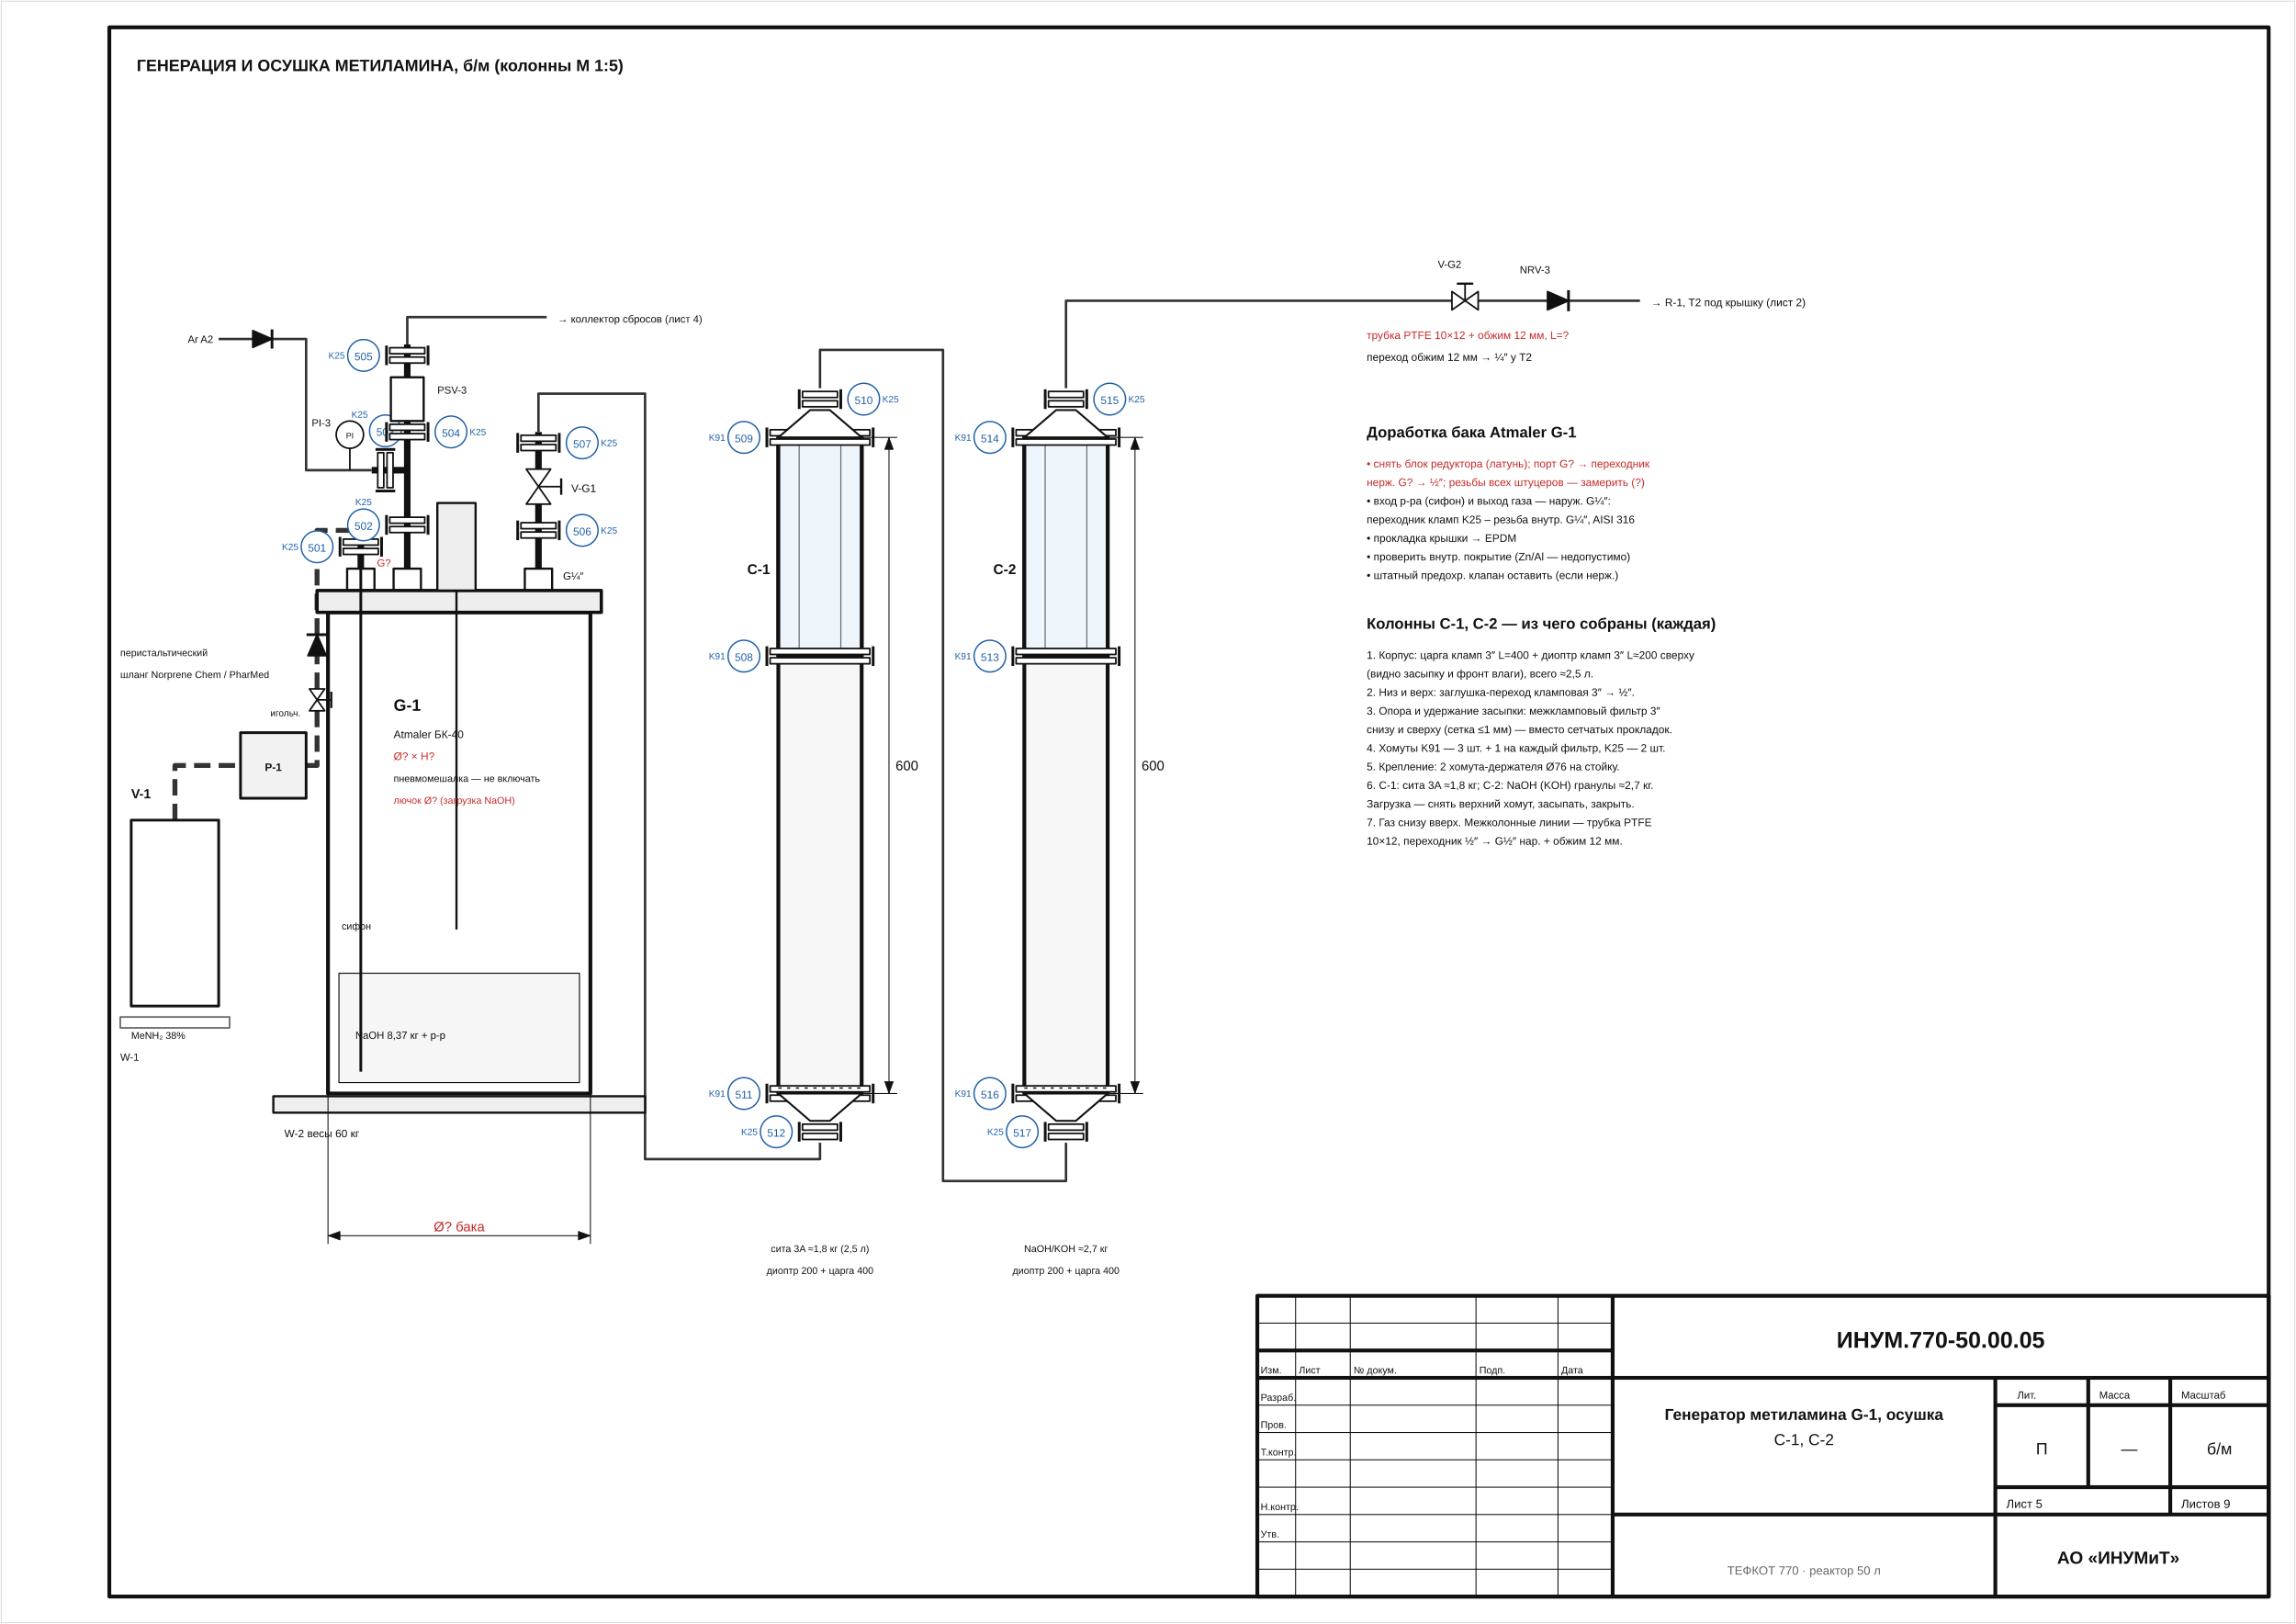
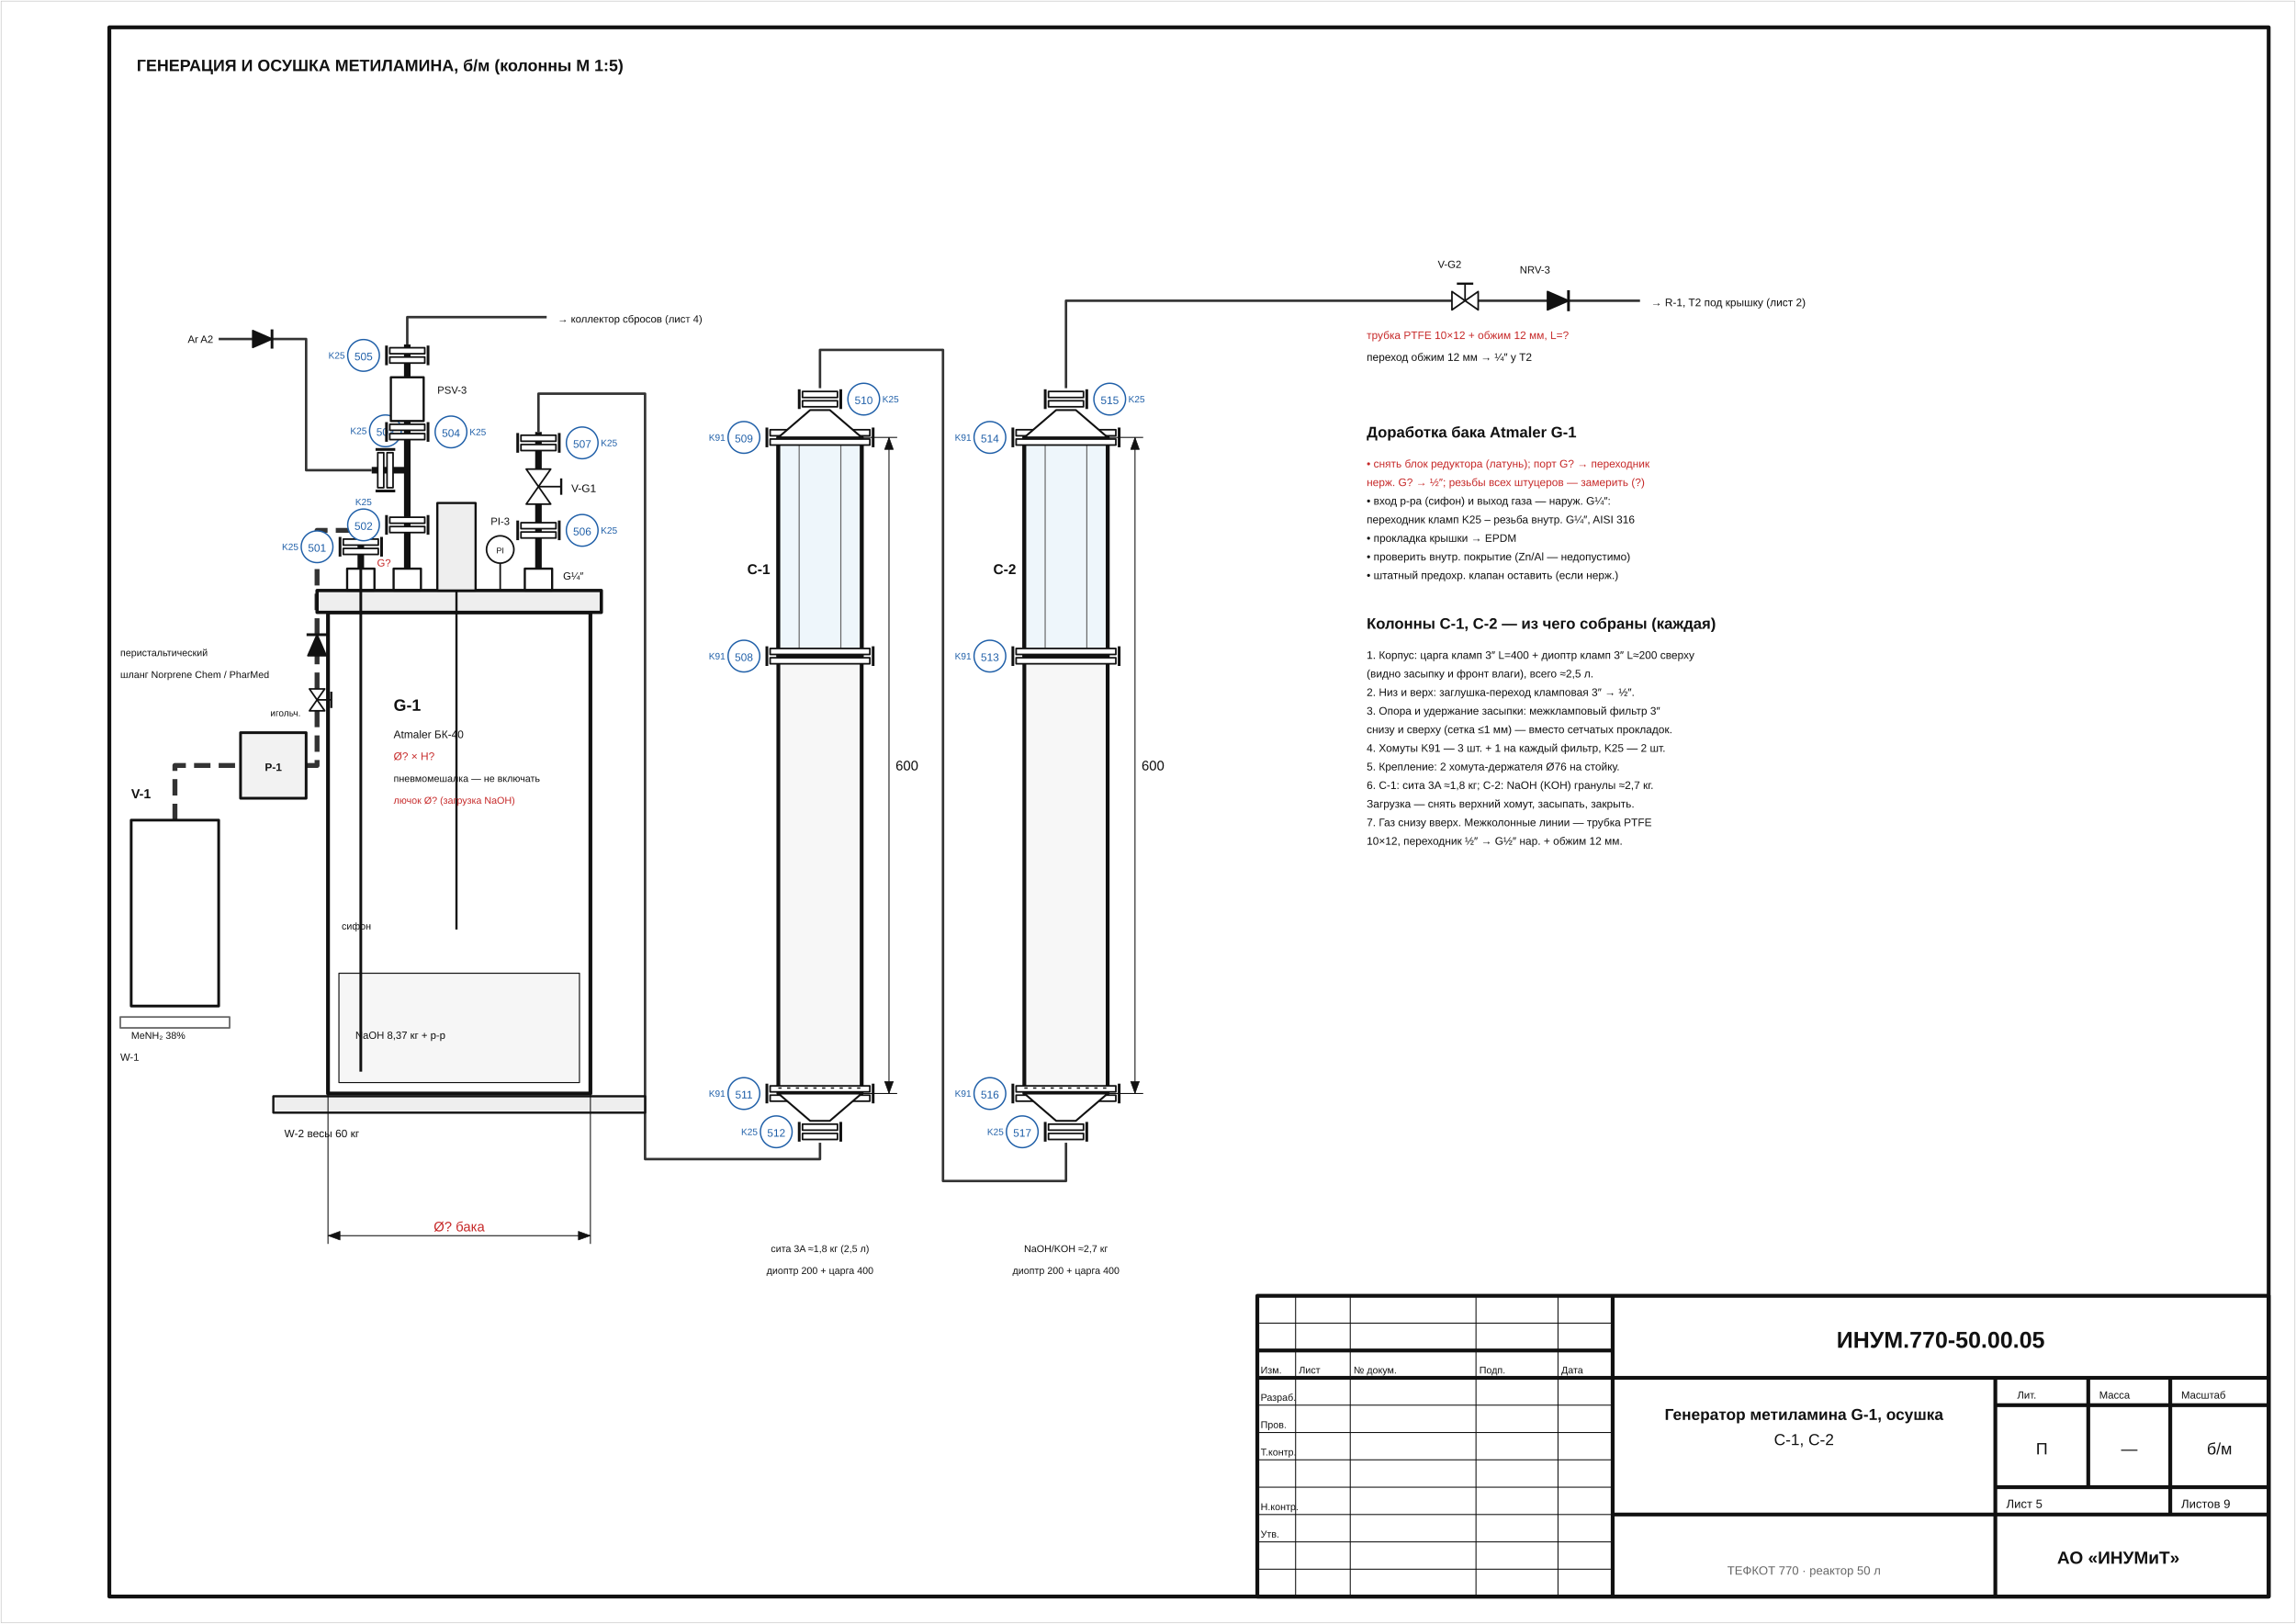
<svg xmlns="http://www.w3.org/2000/svg" viewBox="0 0 420.0 297.0" width="420.0mm" height="297.0mm" font-family="Arial, 'Liberation Sans', sans-serif">
  <rect width="100%" height="100%" fill="#fff" />
  <path d="M230.00,247.00 L295.00,247.00" fill="none" stroke="#111111" stroke-width="0.7" stroke-linejoin="round" />
  <path d="M230.00,252.00 L295.00,252.00" fill="none" stroke="#111111" stroke-width="0.7" stroke-linejoin="round" />
  <path d="M295.00,237.00 L295.00,292.00" fill="none" stroke="#111111" stroke-width="0.7" stroke-linejoin="round" />
  <path d="M295.00,252.00 L415.00,252.00" fill="none" stroke="#111111" stroke-width="0.7" stroke-linejoin="round" />
  <path d="M365.00,252.00 L365.00,292.00" fill="none" stroke="#111111" stroke-width="0.7" stroke-linejoin="round" />
  <path d="M295.00,277.00 L415.00,277.00" fill="none" stroke="#111111" stroke-width="0.7" stroke-linejoin="round" />
  <path d="M365.00,257.00 L415.00,257.00" fill="none" stroke="#111111" stroke-width="0.7" stroke-linejoin="round" />
  <path d="M365.00,272.00 L415.00,272.00" fill="none" stroke="#111111" stroke-width="0.7" stroke-linejoin="round" />
  <path d="M382.00,252.00 L382.00,272.00" fill="none" stroke="#111111" stroke-width="0.7" stroke-linejoin="round" />
  <path d="M397.00,252.00 L397.00,272.00" fill="none" stroke="#111111" stroke-width="0.7" stroke-linejoin="round" />
  <path d="M397.00,272.00 L397.00,277.00" fill="none" stroke="#111111" stroke-width="0.7" stroke-linejoin="round" />
  <path d="M32.00,150.00 L32.00,140.00 L44.00,140.00" fill="none" stroke="#333333" stroke-width="0.9" stroke-dasharray="3 1.5" stroke-linejoin="round" />
  <path d="M56.00,140.00 L58.00,140.00 L58.00,130.00" fill="none" stroke="#333333" stroke-width="0.9" stroke-dasharray="3 1.5" stroke-linejoin="round" />
  <path d="M58.00,126.00 L58.00,119.92" fill="none" stroke="#333333" stroke-width="0.9" stroke-dasharray="3 1.5" stroke-linejoin="round" />
  <path d="M58.00,116.08 L58.00,97.00 L66.00,97.00" fill="none" stroke="#333333" stroke-width="0.9" stroke-dasharray="3 1.5" stroke-linejoin="round" />
  <path d="M66.00,104.00 L66.00,97.00" fill="none" stroke="#111111" stroke-width="1.2" stroke-linejoin="round" />
  <path d="M74.50,104.00 L74.50,69.00" fill="none" stroke="#111111" stroke-width="1.2" stroke-linejoin="round" />
  <path d="M74.50,86.00 L68.00,86.00" fill="none" stroke="#111111" stroke-width="1.2" stroke-linejoin="round" />
  <path d="M74.50,69.00 L74.50,63.00" fill="none" stroke="#111111" stroke-width="1.2" stroke-linejoin="round" />
  <path d="M74.50,63.00 L74.50,58.00 L100.00,58.00" fill="none" stroke="#333333" stroke-width="0.45" stroke-linejoin="round" />
  <path d="M68.00,86.00 L56.00,86.00 L56.00,62.00 L49.76,62.00" fill="none" stroke="#333333" stroke-width="0.45" stroke-linejoin="round" />
  <path d="M46.24,62.00 L40.00,62.00" fill="none" stroke="#333333" stroke-width="0.45" stroke-linejoin="round" />
  <path d="M98.50,104.00 L98.50,92.20" fill="none" stroke="#111111" stroke-width="1.2" stroke-linejoin="round" />
  <path d="M98.50,85.80 L98.50,79.00" fill="none" stroke="#111111" stroke-width="1.2" stroke-linejoin="round" />
  <path d="M98.50,79.00 L98.50,72.00 L118.00,72.00 L118.00,212.00 L150.00,212.00 L150.00,209.00" fill="none" stroke="#333333" stroke-width="0.45" stroke-linejoin="round" />
  <path d="M150.00,71.00 L150.00,64.00 L172.50,64.00 L172.50,216.00 L195.00,216.00 L195.00,209.00" fill="none" stroke="#333333" stroke-width="0.45" stroke-linejoin="round" />
  <path d="M195.00,71.00 L195.00,55.00 L265.60,55.00" fill="none" stroke="#333333" stroke-width="0.45" stroke-linejoin="round" />
  <path d="M270.40,55.00 L283.08,55.00" fill="none" stroke="#333333" stroke-width="0.45" stroke-linejoin="round" />
  <path d="M286.92,55.00 L300.00,55.00" fill="none" stroke="#333333" stroke-width="0.45" stroke-linejoin="round" />
  <path d="M0.20,0.20 L419.80,0.20 L419.80,296.80 L0.20,296.80 Z" fill="none" stroke="#bbbbbb" stroke-width="0.1" stroke-linejoin="round" />
  <path d="M20.00,5.00 L415.00,5.00 L415.00,292.00 L20.00,292.00 Z" fill="none" stroke="#111111" stroke-width="0.7" stroke-linejoin="round" />
  <path d="M230.00,237.00 L415.00,237.00 L415.00,292.00 L230.00,292.00 Z" fill="none" stroke="#111111" stroke-width="0.7" stroke-linejoin="round" />
  <path d="M230.00,242.00 L295.00,242.00" fill="none" stroke="#111111" stroke-width="0.18" stroke-linejoin="round" />
  <path d="M230.00,257.00 L295.00,257.00" fill="none" stroke="#111111" stroke-width="0.18" stroke-linejoin="round" />
  <path d="M230.00,262.00 L295.00,262.00" fill="none" stroke="#111111" stroke-width="0.18" stroke-linejoin="round" />
  <path d="M230.00,267.00 L295.00,267.00" fill="none" stroke="#111111" stroke-width="0.18" stroke-linejoin="round" />
  <path d="M230.00,272.00 L295.00,272.00" fill="none" stroke="#111111" stroke-width="0.18" stroke-linejoin="round" />
  <path d="M230.00,277.00 L295.00,277.00" fill="none" stroke="#111111" stroke-width="0.18" stroke-linejoin="round" />
  <path d="M230.00,282.00 L295.00,282.00" fill="none" stroke="#111111" stroke-width="0.18" stroke-linejoin="round" />
  <path d="M230.00,287.00 L295.00,287.00" fill="none" stroke="#111111" stroke-width="0.18" stroke-linejoin="round" />
  <path d="M237.00,237.00 L237.00,292.00" fill="none" stroke="#111111" stroke-width="0.18" stroke-linejoin="round" />
  <path d="M247.00,237.00 L247.00,292.00" fill="none" stroke="#111111" stroke-width="0.18" stroke-linejoin="round" />
  <path d="M270.00,237.00 L270.00,292.00" fill="none" stroke="#111111" stroke-width="0.18" stroke-linejoin="round" />
  <path d="M285.00,237.00 L285.00,292.00" fill="none" stroke="#111111" stroke-width="0.18" stroke-linejoin="round" />
  <text x="230.60" y="251.20" font-size="1.8" text-anchor="start" fill="#111111">Изм.</text>
  <text x="237.60" y="251.20" font-size="1.8" text-anchor="start" fill="#111111">Лист</text>
  <text x="247.60" y="251.20" font-size="1.8" text-anchor="start" fill="#111111">№ докум.</text>
  <text x="270.60" y="251.20" font-size="1.8" text-anchor="start" fill="#111111">Подп.</text>
  <text x="285.60" y="251.20" font-size="1.8" text-anchor="start" fill="#111111">Дата</text>
  <text x="230.60" y="256.20" font-size="1.8" text-anchor="start" fill="#111111">Разраб.</text>
  <text x="230.60" y="261.20" font-size="1.8" text-anchor="start" fill="#111111">Пров.</text>
  <text x="230.60" y="266.20" font-size="1.8" text-anchor="start" fill="#111111">Т.контр.</text>
  <text x="230.60" y="276.20" font-size="1.8" text-anchor="start" fill="#111111">Н.контр.</text>
  <text x="230.60" y="281.20" font-size="1.8" text-anchor="start" fill="#111111">Утв.</text>
  <text x="248.60" y="256.20" font-size="1.8" text-anchor="start" fill="#111111" />
  <text x="355.00" y="246.50" font-size="4.2" text-anchor="middle" fill="#111111" font-weight="bold">ИНУМ.770-50.00.05</text>
  <text x="330.00" y="259.70" font-size="2.9" text-anchor="middle" fill="#111111" font-weight="bold">Генератор метиламина G-1, осушка</text>
  <text x="330.00" y="264.30" font-size="2.9" text-anchor="middle" fill="#111111">C-1, C-2</text>
  <text x="369.00" y="255.80" font-size="1.9" text-anchor="start" fill="#111111">Лит.</text>
  <text x="384.00" y="255.80" font-size="1.9" text-anchor="start" fill="#111111">Масса</text>
  <text x="399.00" y="255.80" font-size="1.9" text-anchor="start" fill="#111111">Масштаб</text>
  <text x="373.50" y="266.00" font-size="3" text-anchor="middle" fill="#111111">П</text>
  <text x="389.50" y="266.00" font-size="3" text-anchor="middle" fill="#111111">—</text>
  <text x="406.00" y="266.00" font-size="3" text-anchor="middle" fill="#111111">б/м</text>
  <text x="367.00" y="275.80" font-size="2.2" text-anchor="start" fill="#111111">Лист 5</text>
  <text x="399.00" y="275.80" font-size="2.2" text-anchor="start" fill="#111111">Листов 9</text>
  <text x="387.50" y="286.00" font-size="3.2" text-anchor="middle" fill="#111111" font-weight="bold">АО «ИНУМиТ»</text>
  <text x="330.00" y="288.00" font-size="2.2" text-anchor="middle" fill="#666666">ТЕФКОТ 770 · реактор 50 л</text>
  <text x="25.00" y="13.00" font-size="3.0" text-anchor="start" fill="#111111" font-weight="bold">ГЕНЕРАЦИЯ И ОСУШКА МЕТИЛАМИНА, б/м (колонны М 1:5)</text>
  <path d="M24.00,150.00 L40.00,150.00 L40.00,184.00 L24.00,184.00 Z" fill="#ffffff" stroke="#111111" stroke-width="0.5" stroke-linejoin="round" />
  <text x="24.00" y="146.00" font-size="2.4" text-anchor="start" fill="#111111" font-weight="bold">V-1</text>
  <text x="24.00" y="190.00" font-size="1.8" text-anchor="start" fill="#111111">MeNH₂ 38%</text>
  <path d="M22.00,186.00 L42.00,186.00 L42.00,188.00 L22.00,188.00 Z" fill="none" stroke="#666666" stroke-width="0.3" stroke-linejoin="round" />
  <text x="22.00" y="194.00" font-size="1.9" text-anchor="start" fill="#111111">W-1</text>
  <path d="M44.00,134.00 L56.00,134.00 L56.00,146.00 L44.00,146.00 Z" fill="#f2f2f2" stroke="#111111" stroke-width="0.5" stroke-linejoin="round" />
  <text x="50.00" y="141.00" font-size="2.0" text-anchor="middle" fill="#111111" font-weight="bold">P-1</text>
  <text x="22.00" y="120.00" font-size="1.8" text-anchor="start" fill="#111111">перистальтический</text>
  <text x="22.00" y="124.00" font-size="1.8" text-anchor="start" fill="#111111">шланг Norprene Chem / PharMed</text>
  <path d="M56.60,126.00 L59.40,130.00 L56.60,130.00 L59.40,126.00 Z" fill="#ffffff" stroke="#111111" stroke-width="0.3" stroke-linejoin="round" />
  <path d="M58.00,128.00 L60.60,128.00" fill="none" stroke="#111111" stroke-width="0.3" stroke-linejoin="round" />
  <path d="M60.60,126.50 L60.60,129.50" fill="none" stroke="#111111" stroke-width="0.4" stroke-linejoin="round" />
  <text x="55.00" y="131.00" font-size="1.7" text-anchor="end" fill="#111111">игольч.</text>
  <path d="M58.00,116.08 L59.68,119.92 L56.32,119.92 Z" fill="#111111" stroke="#111111" stroke-width="0.3" stroke-linejoin="round" />
  <path d="M59.92,116.08 L56.08,116.08" fill="none" stroke="#111111" stroke-width="0.5" stroke-linejoin="round" />
  <path d="M60.00,112.00 L108.00,112.00 L108.00,200.00 L60.00,200.00 Z" fill="none" stroke="#111111" stroke-width="0.7" stroke-linejoin="round" />
  <path d="M58.00,108.00 L110.00,108.00 L110.00,112.00 L58.00,112.00 Z" fill="#eeeeee" stroke="#111111" stroke-width="0.6" stroke-linejoin="round" />
  <path d="M62.00,178.00 L106.00,178.00 L106.00,198.00 L62.00,198.00 Z" fill="#f6f6f6" stroke="#111111" stroke-width="0.2" stroke-linejoin="round" />
  <text x="65.00" y="190.00" font-size="1.9" text-anchor="start" fill="#111111">NaOH 8,37 кг + р-р</text>
  <path d="M66.00,104.00 L66.00,196.00" fill="none" stroke="#111111" stroke-width="0.5" stroke-linejoin="round" />
  <text x="62.50" y="170.00" font-size="1.8" text-anchor="start" fill="#111111">сифон</text>
  <path d="M63.50,104.00 L68.50,104.00 L68.50,108.00 L63.50,108.00 Z" fill="none" stroke="#111111" stroke-width="0.4" stroke-linejoin="round" />
  <path d="M62.80,98.60 L69.20,98.60 L69.20,99.70 L62.80,99.70 Z" fill="#ffffff" stroke="#111111" stroke-width="0.3" stroke-linejoin="round" />
  <path d="M62.80,100.30 L69.20,100.30 L69.20,101.40 L62.80,101.40 Z" fill="#ffffff" stroke="#111111" stroke-width="0.3" stroke-linejoin="round" />
  <path d="M62.20,98.20 L62.20,101.80" fill="none" stroke="#111111" stroke-width="0.5" stroke-linejoin="round" />
  <path d="M69.80,98.20 L69.80,101.80" fill="none" stroke="#111111" stroke-width="0.5" stroke-linejoin="round" />
  <circle cx="58.00" cy="100.00" r="2.90" fill="#ffffff" stroke="#1f5fa8" stroke-width="0.25" />
  <text x="58.00" y="100.90" font-size="2.0" text-anchor="middle" fill="#1f5fa8">501</text>
  <text x="72.00" y="130.00" font-size="3" text-anchor="start" fill="#111111" font-weight="bold">G-1</text>
  <text x="72.00" y="135.00" font-size="2.0" text-anchor="start" fill="#111111">Atmaler БК-40</text>
  <text x="72.00" y="139.00" font-size="2.0" text-anchor="start" fill="#c62828">Ø? × H?</text>
  <path d="M80.00,92.00 L87.00,92.00 L87.00,108.00 L80.00,108.00 Z" fill="#eeeeee" stroke="#111111" stroke-width="0.4" stroke-linejoin="round" />
  <path d="M83.50,108.00 L83.50,170.00" fill="none" stroke="#111111" stroke-width="0.4" stroke-linejoin="round" />
  <text x="72.00" y="143.00" font-size="1.8" text-anchor="start" fill="#111111">пневмомешалка — не включать</text>
  <path d="M72.00,104.00 L77.00,104.00 L77.00,108.00 L72.00,108.00 Z" fill="none" stroke="#111111" stroke-width="0.4" stroke-linejoin="round" />
  <text x="71.50" y="103.60" font-size="1.9" text-anchor="end" fill="#c62828">G?</text>
  <path d="M71.30,94.60 L77.70,94.60 L77.70,95.70 L71.30,95.70 Z" fill="#ffffff" stroke="#111111" stroke-width="0.3" stroke-linejoin="round" />
  <path d="M71.30,96.30 L77.70,96.30 L77.70,97.40 L71.30,97.40 Z" fill="#ffffff" stroke="#111111" stroke-width="0.3" stroke-linejoin="round" />
  <path d="M70.70,94.20 L70.70,97.80" fill="none" stroke="#111111" stroke-width="0.5" stroke-linejoin="round" />
  <path d="M78.30,94.20 L78.30,97.80" fill="none" stroke="#111111" stroke-width="0.5" stroke-linejoin="round" />
  <circle cx="66.50" cy="96.00" r="2.90" fill="#ffffff" stroke="#1f5fa8" stroke-width="0.25" />
  <text x="66.50" y="96.90" font-size="2.0" text-anchor="middle" fill="#1f5fa8">502</text>
  <path d="M69.10,82.80 L70.20,82.80 L70.20,89.20 L69.10,89.20 Z" fill="#ffffff" stroke="#111111" stroke-width="0.3" stroke-linejoin="round" />
  <path d="M70.80,82.80 L71.90,82.80 L71.90,89.20 L70.80,89.20 Z" fill="#ffffff" stroke="#111111" stroke-width="0.3" stroke-linejoin="round" />
  <path d="M68.70,82.20 L72.30,82.20" fill="none" stroke="#111111" stroke-width="0.5" stroke-linejoin="round" />
  <path d="M68.70,89.80 L72.30,89.80" fill="none" stroke="#111111" stroke-width="0.5" stroke-linejoin="round" />
  <circle cx="70.50" cy="78.80" r="2.90" fill="#ffffff" stroke="#1f5fa8" stroke-width="0.25" />
  <text x="70.50" y="79.70" font-size="2.0" text-anchor="middle" fill="#1f5fa8">503</text>
-   <path d="M64.00,86.00 L64.00,82.00" fill="none" stroke="#111111" stroke-width="0.3" stroke-linejoin="round" />
-   <circle cx="64.00" cy="79.50" r="2.50" fill="#ffffff" stroke="#111111" stroke-width="0.3" />
-   <text x="64.00" y="80.20" font-size="1.5" text-anchor="middle" fill="#111111">PI</text>
-   <text x="60.50" y="78.00" font-size="1.9" text-anchor="end" fill="#111111">PI-3</text>
+   <path d="M91.50,108.00 L91.50,103.00" fill="none" stroke="#111111" stroke-width="0.3" stroke-linejoin="round" />
+   <circle cx="91.50" cy="100.50" r="2.50" fill="#ffffff" stroke="#111111" stroke-width="0.3" />
+   <text x="91.50" y="101.20" font-size="1.5" text-anchor="middle" fill="#111111">PI</text>
+   <text x="91.50" y="96.00" font-size="1.9" text-anchor="middle" fill="#111111">PI-3</text>
  <path d="M71.30,77.60 L77.70,77.60 L77.70,78.70 L71.30,78.70 Z" fill="#ffffff" stroke="#111111" stroke-width="0.3" stroke-linejoin="round" />
  <path d="M71.30,79.30 L77.70,79.30 L77.70,80.40 L71.30,80.40 Z" fill="#ffffff" stroke="#111111" stroke-width="0.3" stroke-linejoin="round" />
  <path d="M70.70,77.20 L70.70,80.80" fill="none" stroke="#111111" stroke-width="0.5" stroke-linejoin="round" />
  <path d="M78.30,77.20 L78.30,80.80" fill="none" stroke="#111111" stroke-width="0.5" stroke-linejoin="round" />
  <circle cx="82.50" cy="79.00" r="2.90" fill="#ffffff" stroke="#1f5fa8" stroke-width="0.25" />
  <text x="82.50" y="79.90" font-size="2.0" text-anchor="middle" fill="#1f5fa8">504</text>
  <path d="M71.50,69.00 L77.50,69.00 L77.50,77.00 L71.50,77.00 Z" fill="#ffffff" stroke="#111111" stroke-width="0.4" stroke-linejoin="round" />
  <text x="80.00" y="72.00" font-size="1.9" text-anchor="start" fill="#111111">PSV-3</text>
  <path d="M71.30,63.60 L77.70,63.60 L77.70,64.70 L71.30,64.70 Z" fill="#ffffff" stroke="#111111" stroke-width="0.3" stroke-linejoin="round" />
  <path d="M71.30,65.30 L77.70,65.30 L77.70,66.40 L71.30,66.40 Z" fill="#ffffff" stroke="#111111" stroke-width="0.3" stroke-linejoin="round" />
  <path d="M70.70,63.20 L70.70,66.80" fill="none" stroke="#111111" stroke-width="0.5" stroke-linejoin="round" />
  <path d="M78.30,63.20 L78.30,66.80" fill="none" stroke="#111111" stroke-width="0.5" stroke-linejoin="round" />
  <circle cx="66.50" cy="65.00" r="2.90" fill="#ffffff" stroke="#1f5fa8" stroke-width="0.25" />
  <text x="66.50" y="65.90" font-size="2.0" text-anchor="middle" fill="#1f5fa8">505</text>
  <text x="102.00" y="59.00" font-size="1.9" text-anchor="start" fill="#111111">→ коллектор сбросов (лист 4)</text>
  <text x="39.00" y="62.70" font-size="1.9" text-anchor="end" fill="#111111">Ar A2</text>
  <path d="M49.76,62.00 L46.24,63.54 L46.24,60.46 Z" fill="#111111" stroke="#111111" stroke-width="0.3" stroke-linejoin="round" />
  <path d="M49.76,63.76 L49.76,60.24" fill="none" stroke="#111111" stroke-width="0.5" stroke-linejoin="round" />
  <path d="M96.00,104.00 L101.00,104.00 L101.00,108.00 L96.00,108.00 Z" fill="none" stroke="#111111" stroke-width="0.4" stroke-linejoin="round" />
  <text x="103.00" y="106.00" font-size="1.9" text-anchor="start" fill="#111111">G¼″</text>
  <path d="M95.30,95.60 L101.70,95.60 L101.70,96.70 L95.30,96.70 Z" fill="#ffffff" stroke="#111111" stroke-width="0.3" stroke-linejoin="round" />
  <path d="M95.30,97.30 L101.70,97.30 L101.70,98.40 L95.30,98.40 Z" fill="#ffffff" stroke="#111111" stroke-width="0.3" stroke-linejoin="round" />
  <path d="M94.70,95.20 L94.70,98.80" fill="none" stroke="#111111" stroke-width="0.5" stroke-linejoin="round" />
  <path d="M102.30,95.20 L102.30,98.80" fill="none" stroke="#111111" stroke-width="0.5" stroke-linejoin="round" />
  <circle cx="106.50" cy="97.00" r="2.90" fill="#ffffff" stroke="#1f5fa8" stroke-width="0.25" />
  <text x="106.50" y="97.90" font-size="2.0" text-anchor="middle" fill="#1f5fa8">506</text>
  <path d="M96.26,85.80 L100.74,92.20 L96.26,92.20 L100.74,85.80 Z" fill="#ffffff" stroke="#111111" stroke-width="0.3" stroke-linejoin="round" />
  <path d="M98.50,89.00 L102.66,89.00" fill="none" stroke="#111111" stroke-width="0.3" stroke-linejoin="round" />
  <path d="M102.66,87.50 L102.66,90.50" fill="none" stroke="#111111" stroke-width="0.4" stroke-linejoin="round" />
  <text x="104.50" y="90.00" font-size="2.0" text-anchor="start" fill="#111111">V-G1</text>
  <path d="M95.30,79.60 L101.70,79.60 L101.70,80.70 L95.30,80.70 Z" fill="#ffffff" stroke="#111111" stroke-width="0.3" stroke-linejoin="round" />
  <path d="M95.30,81.30 L101.70,81.30 L101.70,82.40 L95.30,82.40 Z" fill="#ffffff" stroke="#111111" stroke-width="0.3" stroke-linejoin="round" />
  <path d="M94.70,79.20 L94.70,82.80" fill="none" stroke="#111111" stroke-width="0.5" stroke-linejoin="round" />
  <path d="M102.30,79.20 L102.30,82.80" fill="none" stroke="#111111" stroke-width="0.5" stroke-linejoin="round" />
  <circle cx="106.50" cy="81.00" r="2.90" fill="#ffffff" stroke="#1f5fa8" stroke-width="0.25" />
  <text x="106.50" y="81.90" font-size="2.0" text-anchor="middle" fill="#1f5fa8">507</text>
  <text x="72.00" y="147.00" font-size="1.8" text-anchor="start" fill="#c62828">лючок Ø? (загрузка NaOH)</text>
  <path d="M50.00,200.50 L118.00,200.50 L118.00,203.50 L50.00,203.50 Z" fill="#eeeeee" stroke="#111111" stroke-width="0.4" stroke-linejoin="round" />
  <text x="52.00" y="208.00" font-size="2.0" text-anchor="start" fill="#111111">W-2 весы 60 кг</text>
  <path d="M60.00,200.00 L60.00,227.50" fill="none" stroke="#111111" stroke-width="0.18" stroke-linejoin="round" />
  <path d="M108.00,200.00 L108.00,227.50" fill="none" stroke="#111111" stroke-width="0.18" stroke-linejoin="round" />
  <path d="M60.00,226.00 L108.00,226.00" fill="none" stroke="#111111" stroke-width="0.18" stroke-linejoin="round" />
  <path d="M60.00,226.00 L62.20,225.20 L62.20,226.80 Z" fill="#111111" stroke="#111111" stroke-width="0.1" stroke-linejoin="round" />
  <path d="M108.00,226.00 L105.80,226.80 L105.80,225.20 Z" fill="#111111" stroke="#111111" stroke-width="0.1" stroke-linejoin="round" />
  <text x="84.00" y="225.20" font-size="2.5" text-anchor="middle" fill="#c62828">Ø? бака</text>
  <path d="M142.38,80.00 L157.62,80.00 L157.62,200.00 L142.38,200.00 Z" fill="#f7f7f7" stroke="#111111" stroke-width="0.7" stroke-linejoin="round" />
  <path d="M142.38,80.00 L157.62,80.00 L157.62,120.00 L142.38,120.00 Z" fill="#eef6fb" stroke="#111111" stroke-width="0.7" stroke-linejoin="round" />
  <path d="M146.19,81.00 L146.19,119.00" fill="none" stroke="#666666" stroke-width="0.2" stroke-linejoin="round" />
  <path d="M153.81,81.00 L153.81,119.00" fill="none" stroke="#666666" stroke-width="0.2" stroke-linejoin="round" />
  <path d="M140.88,118.60 L159.12,118.60 L159.12,119.70 L140.88,119.70 Z" fill="#ffffff" stroke="#111111" stroke-width="0.3" stroke-linejoin="round" />
  <path d="M140.88,120.30 L159.12,120.30 L159.12,121.40 L140.88,121.40 Z" fill="#ffffff" stroke="#111111" stroke-width="0.3" stroke-linejoin="round" />
  <path d="M140.28,118.20 L140.28,121.80" fill="none" stroke="#111111" stroke-width="0.5" stroke-linejoin="round" />
  <path d="M159.72,118.20 L159.72,121.80" fill="none" stroke="#111111" stroke-width="0.5" stroke-linejoin="round" />
  <circle cx="136.08" cy="120.00" r="2.90" fill="#ffffff" stroke="#1f5fa8" stroke-width="0.25" />
  <text x="136.08" y="120.90" font-size="2.0" text-anchor="middle" fill="#1f5fa8">508</text>
  <text x="140.88" y="105.00" font-size="2.6" text-anchor="end" fill="#111111" font-weight="bold">C-1</text>
  <text x="150.00" y="229.00" font-size="1.8" text-anchor="middle" fill="#111111">сита 3A ≈1,8 кг (2,5 л)</text>
  <text x="150.00" y="233.00" font-size="1.8" text-anchor="middle" fill="#111111">диоптр 200 + царга 400</text>
  <path d="M140.88,78.60 L159.12,78.60 L159.12,79.70 L140.88,79.70 Z" fill="#ffffff" stroke="#111111" stroke-width="0.3" stroke-linejoin="round" />
  <path d="M140.88,80.30 L159.12,80.30 L159.12,81.40 L140.88,81.40 Z" fill="#ffffff" stroke="#111111" stroke-width="0.3" stroke-linejoin="round" />
  <path d="M140.28,78.20 L140.28,81.80" fill="none" stroke="#111111" stroke-width="0.5" stroke-linejoin="round" />
  <path d="M159.72,78.20 L159.72,81.80" fill="none" stroke="#111111" stroke-width="0.5" stroke-linejoin="round" />
  <circle cx="136.08" cy="80.00" r="2.90" fill="#ffffff" stroke="#1f5fa8" stroke-width="0.25" />
  <text x="136.08" y="80.90" font-size="2.0" text-anchor="middle" fill="#1f5fa8">509</text>
  <path d="M142.38,80.00 L157.62,80.00 L151.80,75.00 L148.20,75.00 Z" fill="#ffffff" stroke="#111111" stroke-width="0.35" stroke-linejoin="round" />
  <path d="M146.80,71.60 L153.20,71.60 L153.20,72.70 L146.80,72.70 Z" fill="#ffffff" stroke="#111111" stroke-width="0.3" stroke-linejoin="round" />
  <path d="M146.80,73.30 L153.20,73.30 L153.20,74.40 L146.80,74.40 Z" fill="#ffffff" stroke="#111111" stroke-width="0.3" stroke-linejoin="round" />
  <path d="M146.20,71.20 L146.20,74.80" fill="none" stroke="#111111" stroke-width="0.5" stroke-linejoin="round" />
  <path d="M153.80,71.20 L153.80,74.80" fill="none" stroke="#111111" stroke-width="0.5" stroke-linejoin="round" />
  <circle cx="158.00" cy="73.00" r="2.90" fill="#ffffff" stroke="#1f5fa8" stroke-width="0.25" />
  <text x="158.00" y="73.90" font-size="2.0" text-anchor="middle" fill="#1f5fa8">510</text>
  <path d="M140.88,198.60 L159.12,198.60 L159.12,199.70 L140.88,199.70 Z" fill="#ffffff" stroke="#111111" stroke-width="0.3" stroke-linejoin="round" />
  <path d="M140.88,200.30 L159.12,200.30 L159.12,201.40 L140.88,201.40 Z" fill="#ffffff" stroke="#111111" stroke-width="0.3" stroke-linejoin="round" />
  <path d="M140.28,198.20 L140.28,201.80" fill="none" stroke="#111111" stroke-width="0.5" stroke-linejoin="round" />
  <path d="M159.72,198.20 L159.72,201.80" fill="none" stroke="#111111" stroke-width="0.5" stroke-linejoin="round" />
  <circle cx="136.08" cy="200.00" r="2.90" fill="#ffffff" stroke="#1f5fa8" stroke-width="0.25" />
  <text x="136.08" y="200.90" font-size="2.0" text-anchor="middle" fill="#1f5fa8">511</text>
  <path d="M142.38,200.00 L157.62,200.00 L151.80,205.00 L148.20,205.00 Z" fill="#ffffff" stroke="#111111" stroke-width="0.35" stroke-linejoin="round" />
  <path d="M142.38,199.00 L157.62,199.00" fill="none" stroke="#111111" stroke-width="0.25" stroke-dasharray="0.6 1" stroke-linejoin="round" />
  <path d="M146.80,205.60 L153.20,205.60 L153.20,206.70 L146.80,206.70 Z" fill="#ffffff" stroke="#111111" stroke-width="0.3" stroke-linejoin="round" />
  <path d="M146.80,207.30 L153.20,207.30 L153.20,208.40 L146.80,208.40 Z" fill="#ffffff" stroke="#111111" stroke-width="0.3" stroke-linejoin="round" />
  <path d="M146.20,205.20 L146.20,208.80" fill="none" stroke="#111111" stroke-width="0.5" stroke-linejoin="round" />
  <path d="M153.80,205.20 L153.80,208.80" fill="none" stroke="#111111" stroke-width="0.5" stroke-linejoin="round" />
  <circle cx="142.00" cy="207.00" r="2.90" fill="#ffffff" stroke="#1f5fa8" stroke-width="0.25" />
  <text x="142.00" y="207.90" font-size="2.0" text-anchor="middle" fill="#1f5fa8">512</text>
  <path d="M157.62,80.00 L164.12,80.00" fill="none" stroke="#111111" stroke-width="0.18" stroke-linejoin="round" />
  <path d="M157.62,200.00 L164.12,200.00" fill="none" stroke="#111111" stroke-width="0.18" stroke-linejoin="round" />
  <path d="M162.62,80.00 L162.62,200.00" fill="none" stroke="#111111" stroke-width="0.18" stroke-linejoin="round" />
  <path d="M162.62,80.00 L163.42,82.20 L161.82,82.20 Z" fill="#111111" stroke="#111111" stroke-width="0.1" stroke-linejoin="round" />
  <path d="M162.62,200.00 L161.82,197.80 L163.42,197.80 Z" fill="#111111" stroke="#111111" stroke-width="0.1" stroke-linejoin="round" />
  <text x="163.82" y="140.88" font-size="2.5" text-anchor="start" fill="#111111">600</text>
  <path d="M187.38,80.00 L202.62,80.00 L202.62,200.00 L187.38,200.00 Z" fill="#f7f7f7" stroke="#111111" stroke-width="0.7" stroke-linejoin="round" />
  <path d="M187.38,80.00 L202.62,80.00 L202.62,120.00 L187.38,120.00 Z" fill="#eef6fb" stroke="#111111" stroke-width="0.7" stroke-linejoin="round" />
  <path d="M191.19,81.00 L191.19,119.00" fill="none" stroke="#666666" stroke-width="0.2" stroke-linejoin="round" />
  <path d="M198.81,81.00 L198.81,119.00" fill="none" stroke="#666666" stroke-width="0.2" stroke-linejoin="round" />
  <path d="M185.88,118.60 L204.12,118.60 L204.12,119.70 L185.88,119.70 Z" fill="#ffffff" stroke="#111111" stroke-width="0.3" stroke-linejoin="round" />
  <path d="M185.88,120.30 L204.12,120.30 L204.12,121.40 L185.88,121.40 Z" fill="#ffffff" stroke="#111111" stroke-width="0.3" stroke-linejoin="round" />
  <path d="M185.28,118.20 L185.28,121.80" fill="none" stroke="#111111" stroke-width="0.5" stroke-linejoin="round" />
  <path d="M204.72,118.20 L204.72,121.80" fill="none" stroke="#111111" stroke-width="0.5" stroke-linejoin="round" />
  <circle cx="181.08" cy="120.00" r="2.90" fill="#ffffff" stroke="#1f5fa8" stroke-width="0.25" />
  <text x="181.08" y="120.90" font-size="2.0" text-anchor="middle" fill="#1f5fa8">513</text>
  <text x="185.88" y="105.00" font-size="2.6" text-anchor="end" fill="#111111" font-weight="bold">C-2</text>
  <text x="195.00" y="229.00" font-size="1.8" text-anchor="middle" fill="#111111">NaOH/KOH ≈2,7 кг</text>
  <text x="195.00" y="233.00" font-size="1.8" text-anchor="middle" fill="#111111">диоптр 200 + царга 400</text>
  <path d="M185.88,78.60 L204.12,78.60 L204.12,79.70 L185.88,79.70 Z" fill="#ffffff" stroke="#111111" stroke-width="0.3" stroke-linejoin="round" />
  <path d="M185.88,80.30 L204.12,80.30 L204.12,81.40 L185.88,81.40 Z" fill="#ffffff" stroke="#111111" stroke-width="0.3" stroke-linejoin="round" />
  <path d="M185.28,78.20 L185.28,81.80" fill="none" stroke="#111111" stroke-width="0.5" stroke-linejoin="round" />
  <path d="M204.72,78.20 L204.72,81.80" fill="none" stroke="#111111" stroke-width="0.5" stroke-linejoin="round" />
  <circle cx="181.08" cy="80.00" r="2.90" fill="#ffffff" stroke="#1f5fa8" stroke-width="0.25" />
  <text x="181.08" y="80.90" font-size="2.0" text-anchor="middle" fill="#1f5fa8">514</text>
  <path d="M187.38,80.00 L202.62,80.00 L196.80,75.00 L193.20,75.00 Z" fill="#ffffff" stroke="#111111" stroke-width="0.35" stroke-linejoin="round" />
  <path d="M191.80,71.60 L198.20,71.60 L198.20,72.70 L191.80,72.70 Z" fill="#ffffff" stroke="#111111" stroke-width="0.3" stroke-linejoin="round" />
  <path d="M191.80,73.30 L198.20,73.30 L198.20,74.40 L191.80,74.40 Z" fill="#ffffff" stroke="#111111" stroke-width="0.3" stroke-linejoin="round" />
  <path d="M191.20,71.20 L191.20,74.80" fill="none" stroke="#111111" stroke-width="0.5" stroke-linejoin="round" />
  <path d="M198.80,71.20 L198.80,74.80" fill="none" stroke="#111111" stroke-width="0.5" stroke-linejoin="round" />
  <circle cx="203.00" cy="73.00" r="2.90" fill="#ffffff" stroke="#1f5fa8" stroke-width="0.25" />
  <text x="203.00" y="73.90" font-size="2.0" text-anchor="middle" fill="#1f5fa8">515</text>
  <path d="M185.88,198.60 L204.12,198.60 L204.12,199.70 L185.88,199.70 Z" fill="#ffffff" stroke="#111111" stroke-width="0.3" stroke-linejoin="round" />
  <path d="M185.88,200.30 L204.12,200.30 L204.12,201.40 L185.88,201.40 Z" fill="#ffffff" stroke="#111111" stroke-width="0.3" stroke-linejoin="round" />
  <path d="M185.28,198.20 L185.28,201.80" fill="none" stroke="#111111" stroke-width="0.5" stroke-linejoin="round" />
  <path d="M204.72,198.20 L204.72,201.80" fill="none" stroke="#111111" stroke-width="0.5" stroke-linejoin="round" />
  <circle cx="181.08" cy="200.00" r="2.90" fill="#ffffff" stroke="#1f5fa8" stroke-width="0.25" />
  <text x="181.08" y="200.90" font-size="2.0" text-anchor="middle" fill="#1f5fa8">516</text>
  <path d="M187.38,200.00 L202.62,200.00 L196.80,205.00 L193.20,205.00 Z" fill="#ffffff" stroke="#111111" stroke-width="0.35" stroke-linejoin="round" />
  <path d="M187.38,199.00 L202.62,199.00" fill="none" stroke="#111111" stroke-width="0.25" stroke-dasharray="0.6 1" stroke-linejoin="round" />
  <path d="M191.80,205.60 L198.20,205.60 L198.20,206.70 L191.80,206.70 Z" fill="#ffffff" stroke="#111111" stroke-width="0.3" stroke-linejoin="round" />
  <path d="M191.80,207.30 L198.20,207.30 L198.20,208.40 L191.80,208.40 Z" fill="#ffffff" stroke="#111111" stroke-width="0.3" stroke-linejoin="round" />
  <path d="M191.20,205.20 L191.20,208.80" fill="none" stroke="#111111" stroke-width="0.5" stroke-linejoin="round" />
  <path d="M198.80,205.20 L198.80,208.80" fill="none" stroke="#111111" stroke-width="0.5" stroke-linejoin="round" />
  <circle cx="187.00" cy="207.00" r="2.90" fill="#ffffff" stroke="#1f5fa8" stroke-width="0.25" />
  <text x="187.00" y="207.90" font-size="2.0" text-anchor="middle" fill="#1f5fa8">517</text>
  <path d="M202.62,80.00 L209.12,80.00" fill="none" stroke="#111111" stroke-width="0.18" stroke-linejoin="round" />
  <path d="M202.62,200.00 L209.12,200.00" fill="none" stroke="#111111" stroke-width="0.18" stroke-linejoin="round" />
  <path d="M207.62,80.00 L207.62,200.00" fill="none" stroke="#111111" stroke-width="0.18" stroke-linejoin="round" />
  <path d="M207.62,80.00 L208.42,82.20 L206.82,82.20 Z" fill="#111111" stroke="#111111" stroke-width="0.1" stroke-linejoin="round" />
  <path d="M207.62,200.00 L206.82,197.80 L208.42,197.80 Z" fill="#111111" stroke="#111111" stroke-width="0.1" stroke-linejoin="round" />
  <text x="208.82" y="140.88" font-size="2.5" text-anchor="start" fill="#111111">600</text>
  <path d="M265.60,53.32 L270.40,56.68 L270.40,53.32 L265.60,56.68 Z" fill="#ffffff" stroke="#111111" stroke-width="0.3" stroke-linejoin="round" />
  <path d="M268.00,55.00 L268.00,51.88" fill="none" stroke="#111111" stroke-width="0.3" stroke-linejoin="round" />
  <path d="M266.50,51.88 L269.50,51.88" fill="none" stroke="#111111" stroke-width="0.4" stroke-linejoin="round" />
  <text x="263.00" y="49.00" font-size="1.9" text-anchor="start" fill="#111111">V-G2</text>
  <path d="M286.92,55.00 L283.08,56.68 L283.08,53.32 Z" fill="#111111" stroke="#111111" stroke-width="0.3" stroke-linejoin="round" />
  <path d="M286.92,56.92 L286.92,53.08" fill="none" stroke="#111111" stroke-width="0.5" stroke-linejoin="round" />
  <text x="278.00" y="50.00" font-size="1.9" text-anchor="start" fill="#111111">NRV-3</text>
  <text x="302.00" y="56.00" font-size="2.0" text-anchor="start" fill="#111111">→ R-1, T2 под крышку (лист 2)</text>
  <text x="250.00" y="62.00" font-size="2.0" text-anchor="start" fill="#c62828">трубка PTFE 10×12 + обжим 12 мм, L=?</text>
  <text x="250.00" y="66.00" font-size="2.0" text-anchor="start" fill="#111111">переход обжим 12 мм → ¼″ у T2</text>
  <text x="250.00" y="80.00" font-size="2.8" text-anchor="start" fill="#111111" font-weight="bold">Доработка бака Atmaler G-1</text>
  <text x="250.00" y="85.50" font-size="2.0" text-anchor="start" fill="#c62828">• снять блок редуктора (латунь); порт G? → переходник</text>
  <text x="250.00" y="88.90" font-size="2.0" text-anchor="start" fill="#c62828">  нерж. G? → ½″; резьбы всех штуцеров — замерить (?)</text>
  <text x="250.00" y="92.30" font-size="2.0" text-anchor="start" fill="#111111">• вход р-ра (сифон) и выход газа — наруж. G¼″:</text>
  <text x="250.00" y="95.70" font-size="2.0" text-anchor="start" fill="#111111">  переходник кламп K25 – резьба внутр. G¼″, AISI 316</text>
  <text x="250.00" y="99.10" font-size="2.0" text-anchor="start" fill="#111111">• прокладка крышки → EPDM</text>
  <text x="250.00" y="102.50" font-size="2.0" text-anchor="start" fill="#111111">• проверить внутр. покрытие (Zn/Al — недопустимо)</text>
  <text x="250.00" y="105.90" font-size="2.0" text-anchor="start" fill="#111111">• штатный предохр. клапан оставить (если нерж.)</text>
  <text x="250.00" y="115.00" font-size="2.8" text-anchor="start" fill="#111111" font-weight="bold">Колонны C-1, C-2 — из чего собраны (каждая)</text>
  <text x="250.00" y="120.50" font-size="2.0" text-anchor="start" fill="#111111">1. Корпус: царга кламп 3″ L=400 + диоптр кламп 3″ L≈200 сверху</text>
  <text x="250.00" y="123.90" font-size="2.0" text-anchor="start" fill="#111111">   (видно засыпку и фронт влаги), всего ≈2,5 л.</text>
  <text x="250.00" y="127.30" font-size="2.0" text-anchor="start" fill="#111111">2. Низ и верх: заглушка-переход кламповая 3″ → ½″.</text>
  <text x="250.00" y="130.70" font-size="2.0" text-anchor="start" fill="#111111">3. Опора и удержание засыпки: межкламповый фильтр 3″</text>
  <text x="250.00" y="134.10" font-size="2.0" text-anchor="start" fill="#111111">   снизу и сверху (сетка ≤1 мм) — вместо сетчатых прокладок.</text>
  <text x="250.00" y="137.50" font-size="2.0" text-anchor="start" fill="#111111">4. Хомуты K91 — 3 шт. + 1 на каждый фильтр, K25 — 2 шт.</text>
  <text x="250.00" y="140.90" font-size="2.0" text-anchor="start" fill="#111111">5. Крепление: 2 хомута-держателя Ø76 на стойку.</text>
  <text x="250.00" y="144.30" font-size="2.0" text-anchor="start" fill="#111111">6. C-1: сита 3A ≈1,8 кг; C-2: NaOH (KOH) гранулы ≈2,7 кг.</text>
  <text x="250.00" y="147.70" font-size="2.0" text-anchor="start" fill="#111111">   Загрузка — снять верхний хомут, засыпать, закрыть.</text>
  <text x="250.00" y="151.10" font-size="2.0" text-anchor="start" fill="#111111">7. Газ снизу вверх. Межколонные линии — трубка PTFE</text>
  <text x="250.00" y="154.50" font-size="2.0" text-anchor="start" fill="#111111">   10×12, переходник ½″ → G½″ нар. + обжим 12 мм.</text>
  <text x="54.60" y="100.60" font-size="1.7" text-anchor="end" fill="#1f5fa8">K25</text>
  <text x="66.50" y="92.40" font-size="1.7" text-anchor="middle" fill="#1f5fa8">K25</text>
-   <text x="67.30" y="76.40" font-size="1.7" text-anchor="end" fill="#1f5fa8">K25</text>
+   <text x="67.10" y="79.40" font-size="1.7" text-anchor="end" fill="#1f5fa8">K25</text>
  <text x="85.90" y="79.60" font-size="1.7" text-anchor="start" fill="#1f5fa8">K25</text>
  <text x="63.10" y="65.60" font-size="1.7" text-anchor="end" fill="#1f5fa8">K25</text>
  <text x="109.90" y="97.60" font-size="1.7" text-anchor="start" fill="#1f5fa8">K25</text>
  <text x="109.90" y="81.60" font-size="1.7" text-anchor="start" fill="#1f5fa8">K25</text>
  <text x="132.68" y="120.60" font-size="1.7" text-anchor="end" fill="#1f5fa8">K91</text>
  <text x="132.68" y="80.60" font-size="1.7" text-anchor="end" fill="#1f5fa8">K91</text>
  <text x="161.40" y="73.60" font-size="1.7" text-anchor="start" fill="#1f5fa8">K25</text>
  <text x="132.68" y="200.60" font-size="1.7" text-anchor="end" fill="#1f5fa8">K91</text>
  <text x="138.60" y="207.60" font-size="1.7" text-anchor="end" fill="#1f5fa8">K25</text>
  <text x="177.68" y="120.60" font-size="1.7" text-anchor="end" fill="#1f5fa8">K91</text>
  <text x="177.68" y="80.60" font-size="1.7" text-anchor="end" fill="#1f5fa8">K91</text>
  <text x="206.40" y="73.60" font-size="1.7" text-anchor="start" fill="#1f5fa8">K25</text>
  <text x="177.68" y="200.60" font-size="1.7" text-anchor="end" fill="#1f5fa8">K91</text>
  <text x="183.60" y="207.60" font-size="1.7" text-anchor="end" fill="#1f5fa8">K25</text>
</svg>
